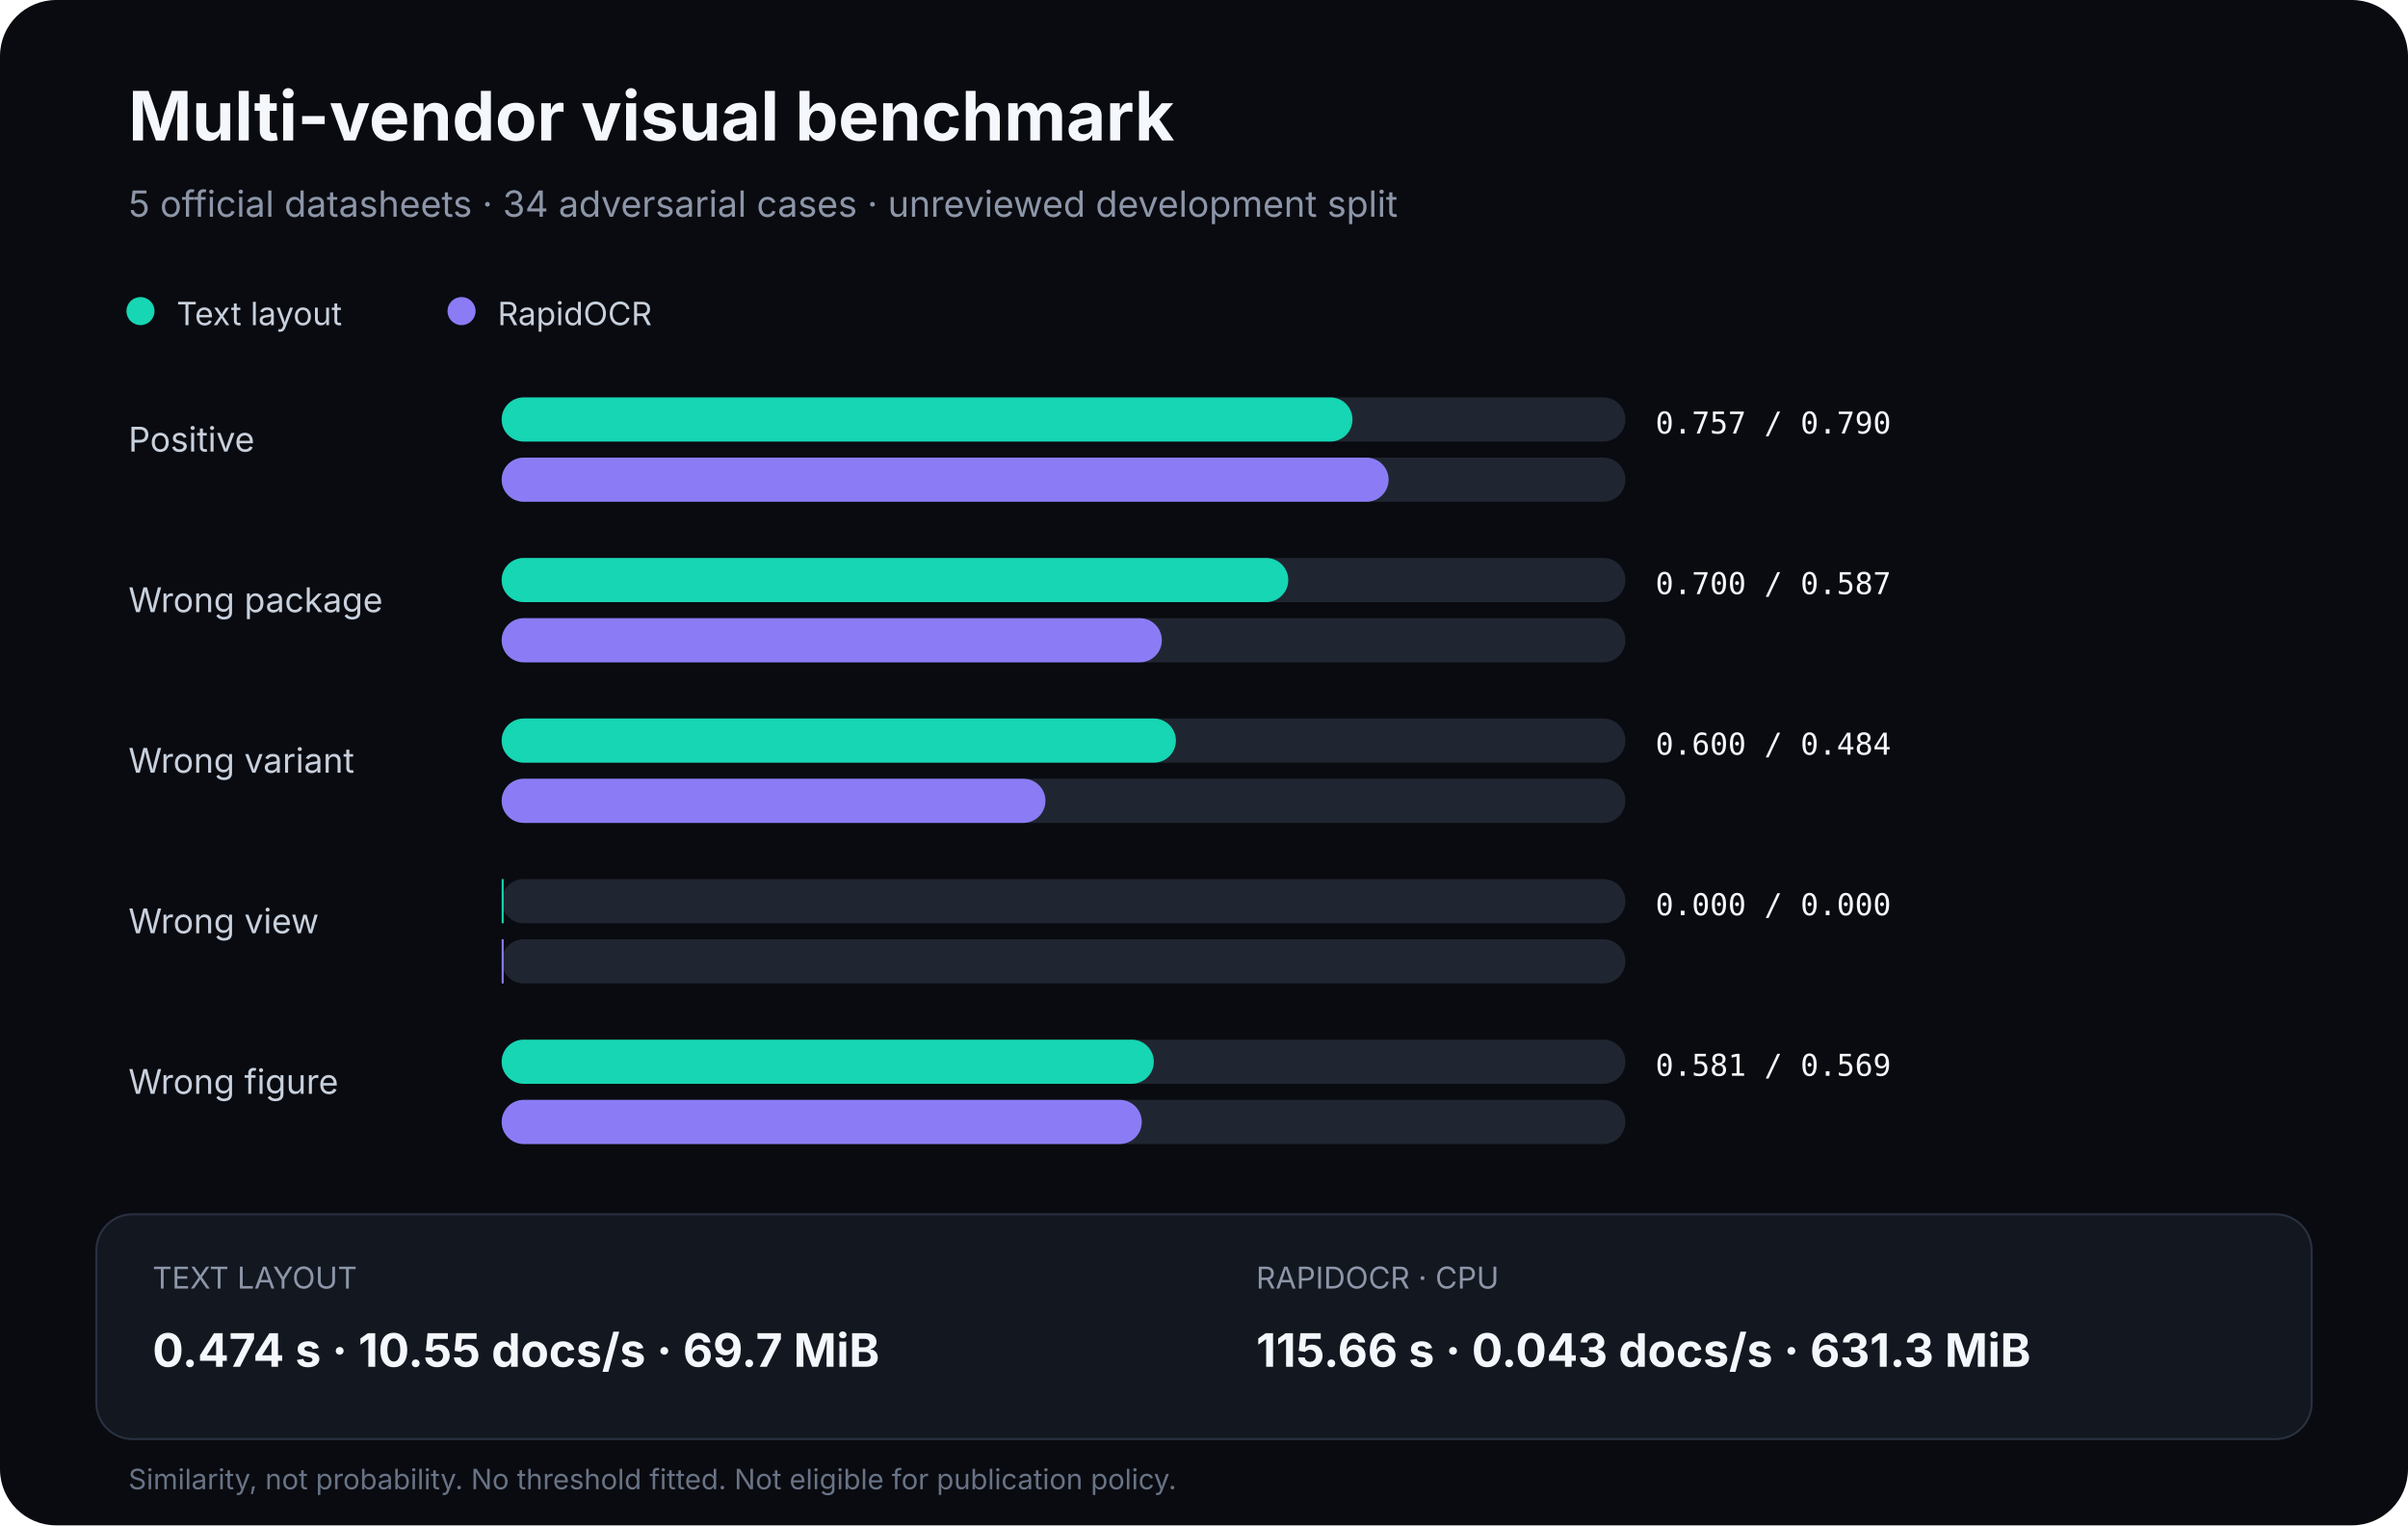
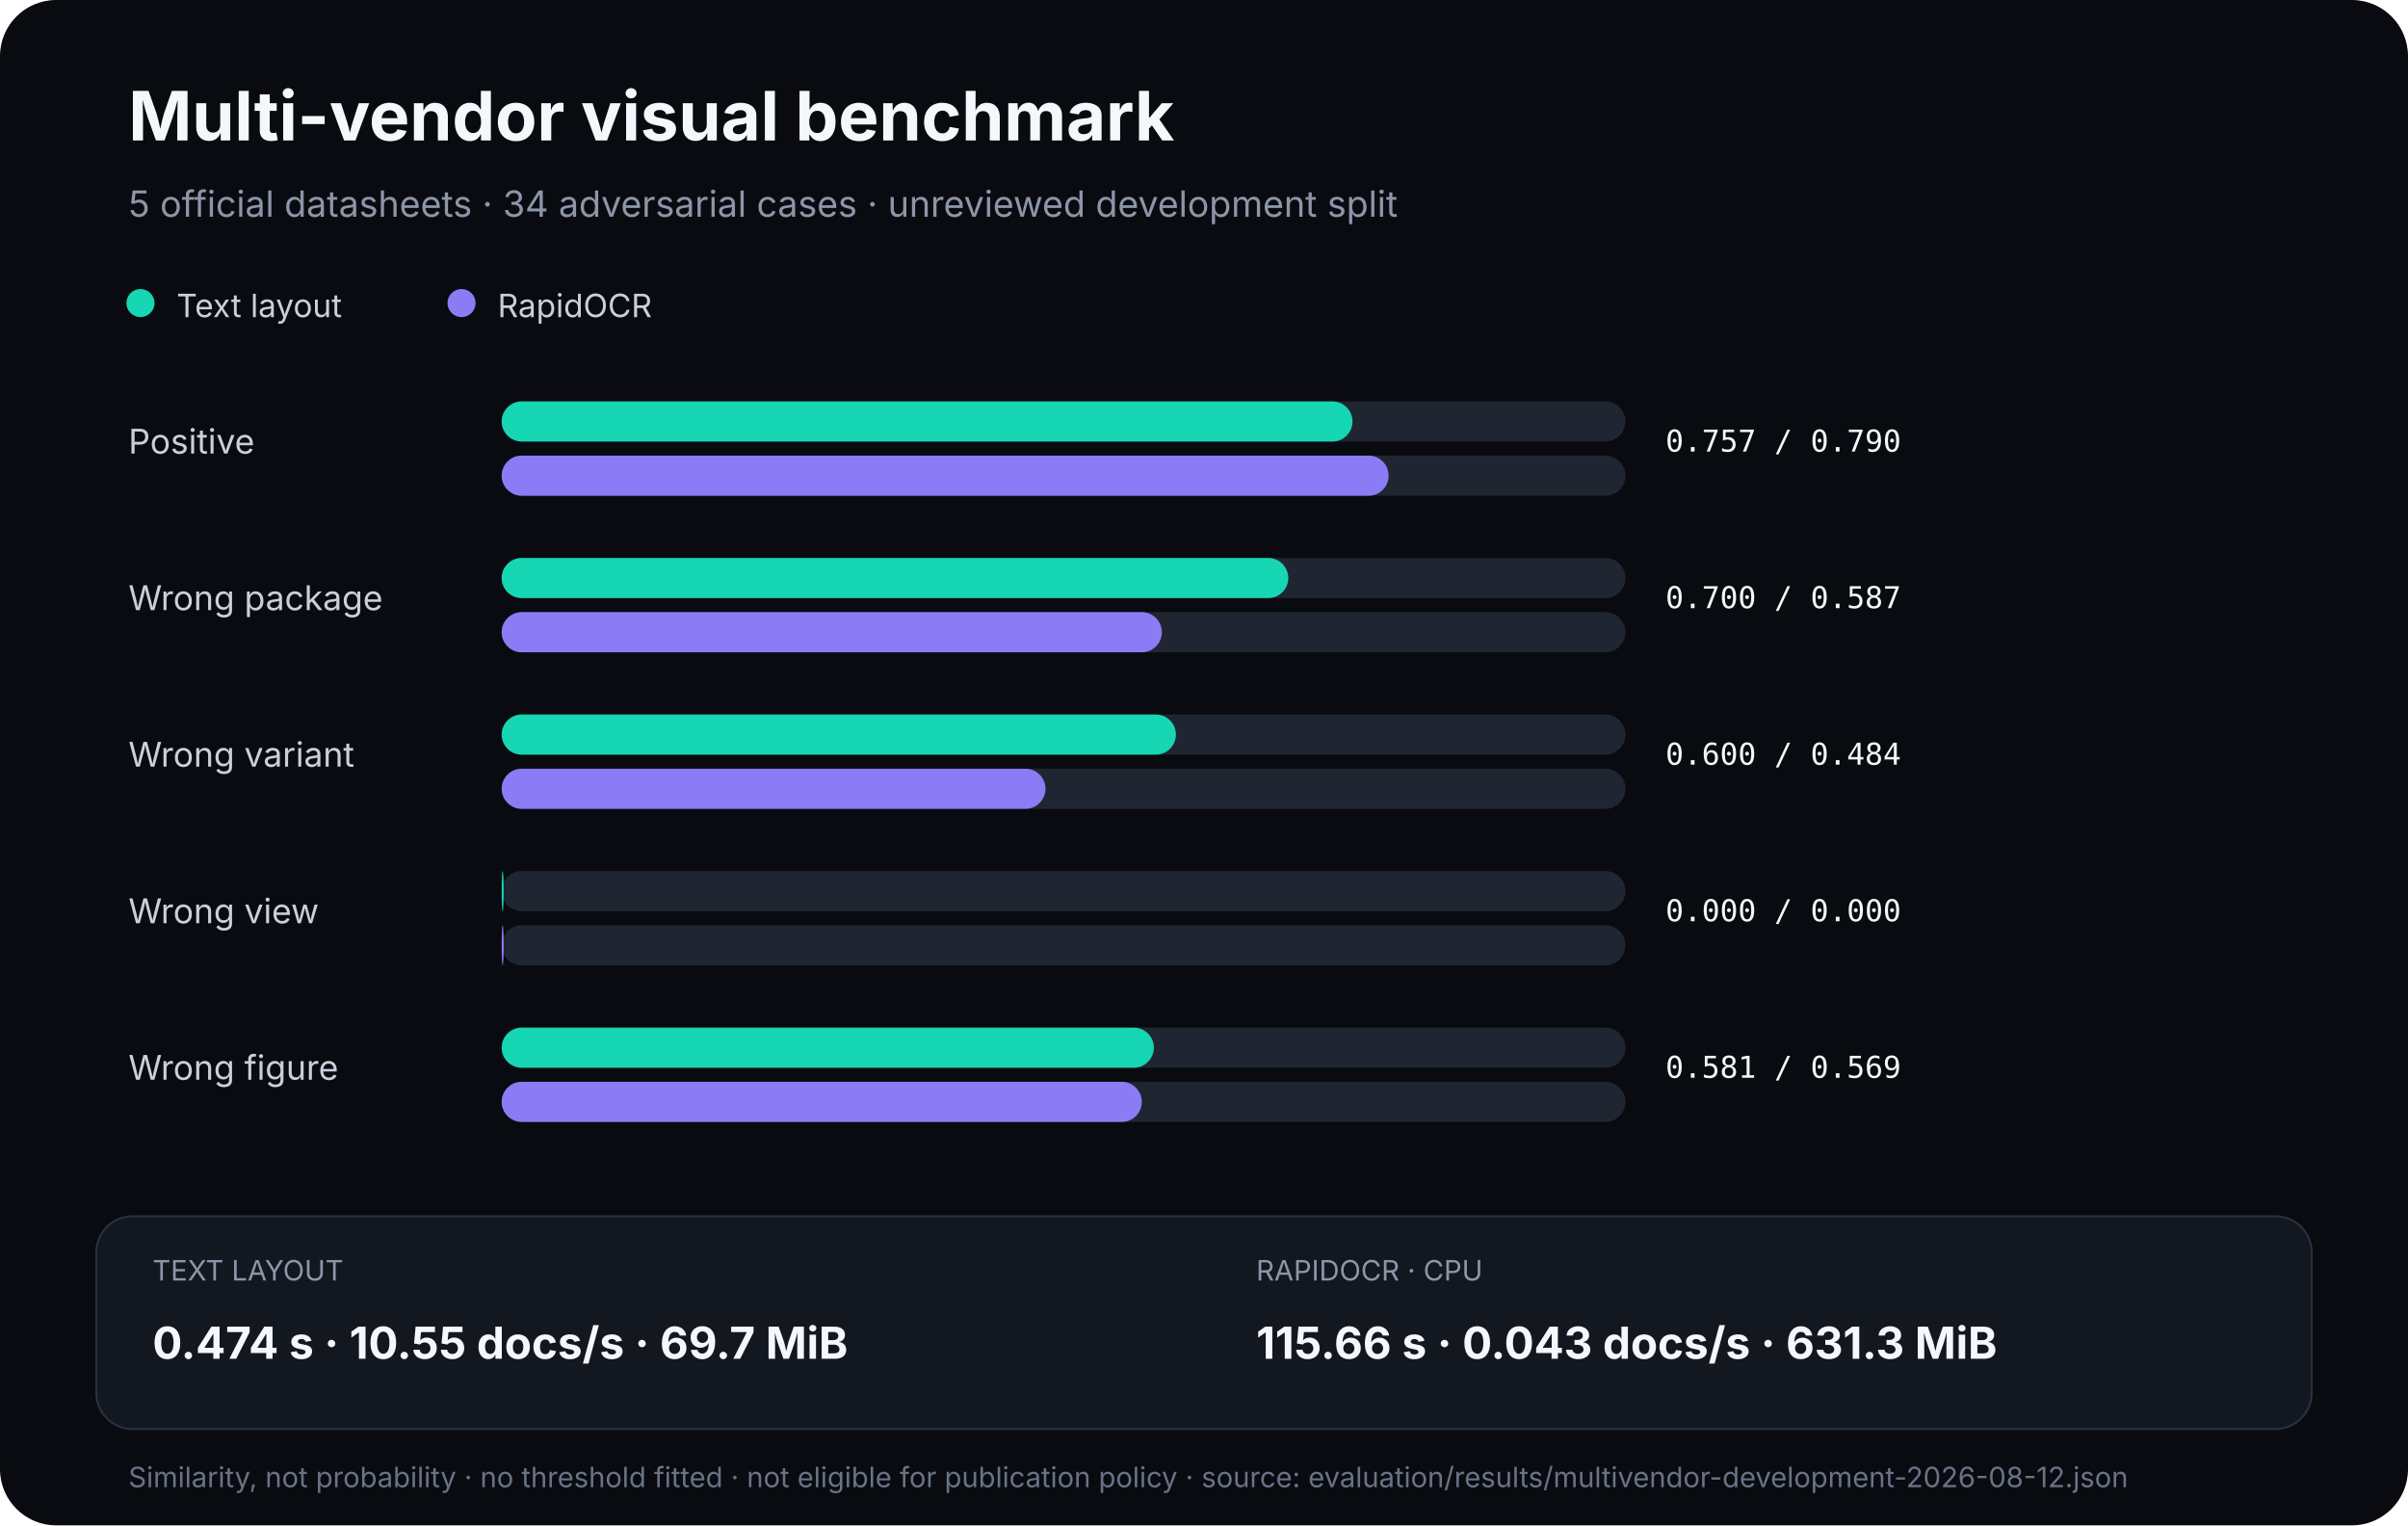
<svg xmlns="http://www.w3.org/2000/svg" width="1200" height="760" viewBox="0 0 1200 760" role="img" aria-labelledby="title desc">
  <rect width="1200" height="760" rx="28" fill="#090b10" />
-   <text x="64" y="70" fill="#f4f7fb" font-family="Inter,Segoe UI,sans-serif" font-size="34" font-weight="700">Multi-vendor visual benchmark</text>
-   <text x="64" y="108" fill="#8d96a8" font-family="Inter,Segoe UI,sans-serif" font-size="18">5 official datasheets · 34 adversarial cases · unreviewed development split</text>
-   <circle cx="70" cy="155" r="7" fill="#16d6b3" />
-   <text x="88" y="162" fill="#c8d0dc" font-family="Inter,Segoe UI,sans-serif" font-size="16">Text layout</text>
-   <circle cx="230" cy="155" r="7" fill="#8b7cf6" />
-   <text x="248" y="162" fill="#c8d0dc" font-family="Inter,Segoe UI,sans-serif" font-size="16">RapidOCR</text>
-   <g font-family="Inter,Segoe UI,sans-serif" font-size="17" fill="#c8d0dc">
-     <text x="64" y="225">Positive</text>
-     <text x="64" y="305">Wrong package</text>
-     <text x="64" y="385">Wrong variant</text>
-     <text x="64" y="465">Wrong view</text>
-     <text x="64" y="545">Wrong figure</text>
-   </g>
-   <g fill="#202631">
-     <rect x="250" y="198" width="560" height="22" rx="11" />
-     <rect x="250" y="228" width="560" height="22" rx="11" />
-     <rect x="250" y="278" width="560" height="22" rx="11" />
-     <rect x="250" y="308" width="560" height="22" rx="11" />
-     <rect x="250" y="358" width="560" height="22" rx="11" />
-     <rect x="250" y="388" width="560" height="22" rx="11" />
-     <rect x="250" y="438" width="560" height="22" rx="11" />
-     <rect x="250" y="468" width="560" height="22" rx="11" />
-     <rect x="250" y="518" width="560" height="22" rx="11" />
-     <rect x="250" y="548" width="560" height="22" rx="11" />
-   </g>
-   <g fill="#16d6b3">
-     <rect x="250" y="198" width="424" height="22" rx="11" />
-     <rect x="250" y="278" width="392" height="22" rx="11" />
-     <rect x="250" y="358" width="336" height="22" rx="11" />
-     <rect x="250" y="438" width="1" height="22" />
-     <rect x="250" y="518" width="325" height="22" rx="11" />
-   </g>
-   <g fill="#8b7cf6">
-     <rect x="250" y="228" width="442" height="22" rx="11" />
-     <rect x="250" y="308" width="329" height="22" rx="11" />
-     <rect x="250" y="388" width="271" height="22" rx="11" />
-     <rect x="250" y="468" width="1" height="22" />
-     <rect x="250" y="548" width="319" height="22" rx="11" />
-   </g>
-   <g font-family="ui-monospace,SFMono-Regular,Consolas,monospace" font-size="15" fill="#f4f7fb">
-     <text x="825" y="216">0.757 / 0.790</text>
-     <text x="825" y="296">0.700 / 0.587</text>
-     <text x="825" y="376">0.600 / 0.484</text>
-     <text x="825" y="456">0.000 / 0.000</text>
-     <text x="825" y="536">0.581 / 0.569</text>
-   </g>
-   <rect x="48" y="605" width="1104" height="112" rx="18" fill="#121720" stroke="#293140" />
-   <g font-family="Inter,Segoe UI,sans-serif">
-     <text x="76" y="642" fill="#8d96a8" font-size="15">TEXT LAYOUT</text>
-     <text x="76" y="681" fill="#f4f7fb" font-size="23" font-weight="700">0.474 s · 10.55 docs/s · 69.7 MiB</text>
-     <text x="626" y="642" fill="#8d96a8" font-size="15">RAPIDOCR · CPU</text>
-     <text x="626" y="681" fill="#f4f7fb" font-size="23" font-weight="700">115.66 s · 0.043 docs/s · 631.3 MiB</text>
-   </g>
-   <text x="64" y="742" fill="#697386" font-family="Inter,Segoe UI,sans-serif" font-size="14">Similarity, not probability. No threshold fitted. Not eligible for publication policy.</text>
+   <style>.title{font:700 34px Inter,Segoe UI,sans-serif;fill:#f4f7fb}.sub{font:18px Inter,Segoe UI,sans-serif;fill:#8d96a8}.legend{font:16px Inter,Segoe UI,sans-serif;fill:#c8d0dc}.row{font:17px Inter,Segoe UI,sans-serif;fill:#c8d0dc}.mono{font:15px ui-monospace,Consolas,monospace;fill:#f4f7fb}.metric{font:700 22px Inter,Segoe UI,sans-serif;fill:#f4f7fb}.label{font:14px Inter,Segoe UI,sans-serif;fill:#8d96a8}.foot{font:14px Inter,Segoe UI,sans-serif;fill:#697386}</style>
+   <text x="64" y="70" class="title">Multi-vendor visual benchmark</text>
+   <text x="64" y="108" class="sub">5 official datasheets · 34 adversarial cases · unreviewed development split</text>
+   <circle cx="70" cy="151" r="7" fill="#16d6b3" />
+   <text x="88" y="158" class="legend">Text layout</text>
+   <circle cx="230" cy="151" r="7" fill="#8b7cf6" />
+   <text x="248" y="158" class="legend">RapidOCR</text>
+   <text x="64" y="226" class="row">Positive</text>
+   <rect x="250" y="200" width="560" height="20" rx="10" fill="#202631" />
+   <rect x="250" y="200" width="424" height="20" rx="10" fill="#16d6b3" />
+   <rect x="250" y="227" width="560" height="20" rx="10" fill="#202631" />
+   <rect x="250" y="227" width="442" height="20" rx="10" fill="#8b7cf6" />
+   <text x="830" y="225" class="mono">0.757 / 0.790</text>
+   <text x="64" y="304" class="row">Wrong package</text>
+   <rect x="250" y="278" width="560" height="20" rx="10" fill="#202631" />
+   <rect x="250" y="278" width="392" height="20" rx="10" fill="#16d6b3" />
+   <rect x="250" y="305" width="560" height="20" rx="10" fill="#202631" />
+   <rect x="250" y="305" width="329" height="20" rx="10" fill="#8b7cf6" />
+   <text x="830" y="303" class="mono">0.700 / 0.587</text>
+   <text x="64" y="382" class="row">Wrong variant</text>
+   <rect x="250" y="356" width="560" height="20" rx="10" fill="#202631" />
+   <rect x="250" y="356" width="336" height="20" rx="10" fill="#16d6b3" />
+   <rect x="250" y="383" width="560" height="20" rx="10" fill="#202631" />
+   <rect x="250" y="383" width="271" height="20" rx="10" fill="#8b7cf6" />
+   <text x="830" y="381" class="mono">0.600 / 0.484</text>
+   <text x="64" y="460" class="row">Wrong view</text>
+   <rect x="250" y="434" width="560" height="20" rx="10" fill="#202631" />
+   <rect x="250" y="434" width="1" height="20" rx="10" fill="#16d6b3" />
+   <rect x="250" y="461" width="560" height="20" rx="10" fill="#202631" />
+   <rect x="250" y="461" width="1" height="20" rx="10" fill="#8b7cf6" />
+   <text x="830" y="459" class="mono">0.000 / 0.000</text>
+   <text x="64" y="538" class="row">Wrong figure</text>
+   <rect x="250" y="512" width="560" height="20" rx="10" fill="#202631" />
+   <rect x="250" y="512" width="325" height="20" rx="10" fill="#16d6b3" />
+   <rect x="250" y="539" width="560" height="20" rx="10" fill="#202631" />
+   <rect x="250" y="539" width="319" height="20" rx="10" fill="#8b7cf6" />
+   <text x="830" y="537" class="mono">0.581 / 0.569</text>
+   <rect x="48" y="606" width="1104" height="106" rx="18" fill="#121720" stroke="#293140" />
+   <text x="76" y="638" class="label">TEXT LAYOUT</text>
+   <text x="76" y="677" class="metric">0.474 s · 10.55 docs/s · 69.7 MiB</text>
+   <text x="626" y="638" class="label">RAPIDOCR · CPU</text>
+   <text x="626" y="677" class="metric">115.66 s · 0.043 docs/s · 631.3 MiB</text>
+   <text x="64" y="741" class="foot">Similarity, not probability · no threshold fitted · not eligible for publication policy · source: evaluation/results/multivendor-development-2026-08-12.json</text>
</svg>
